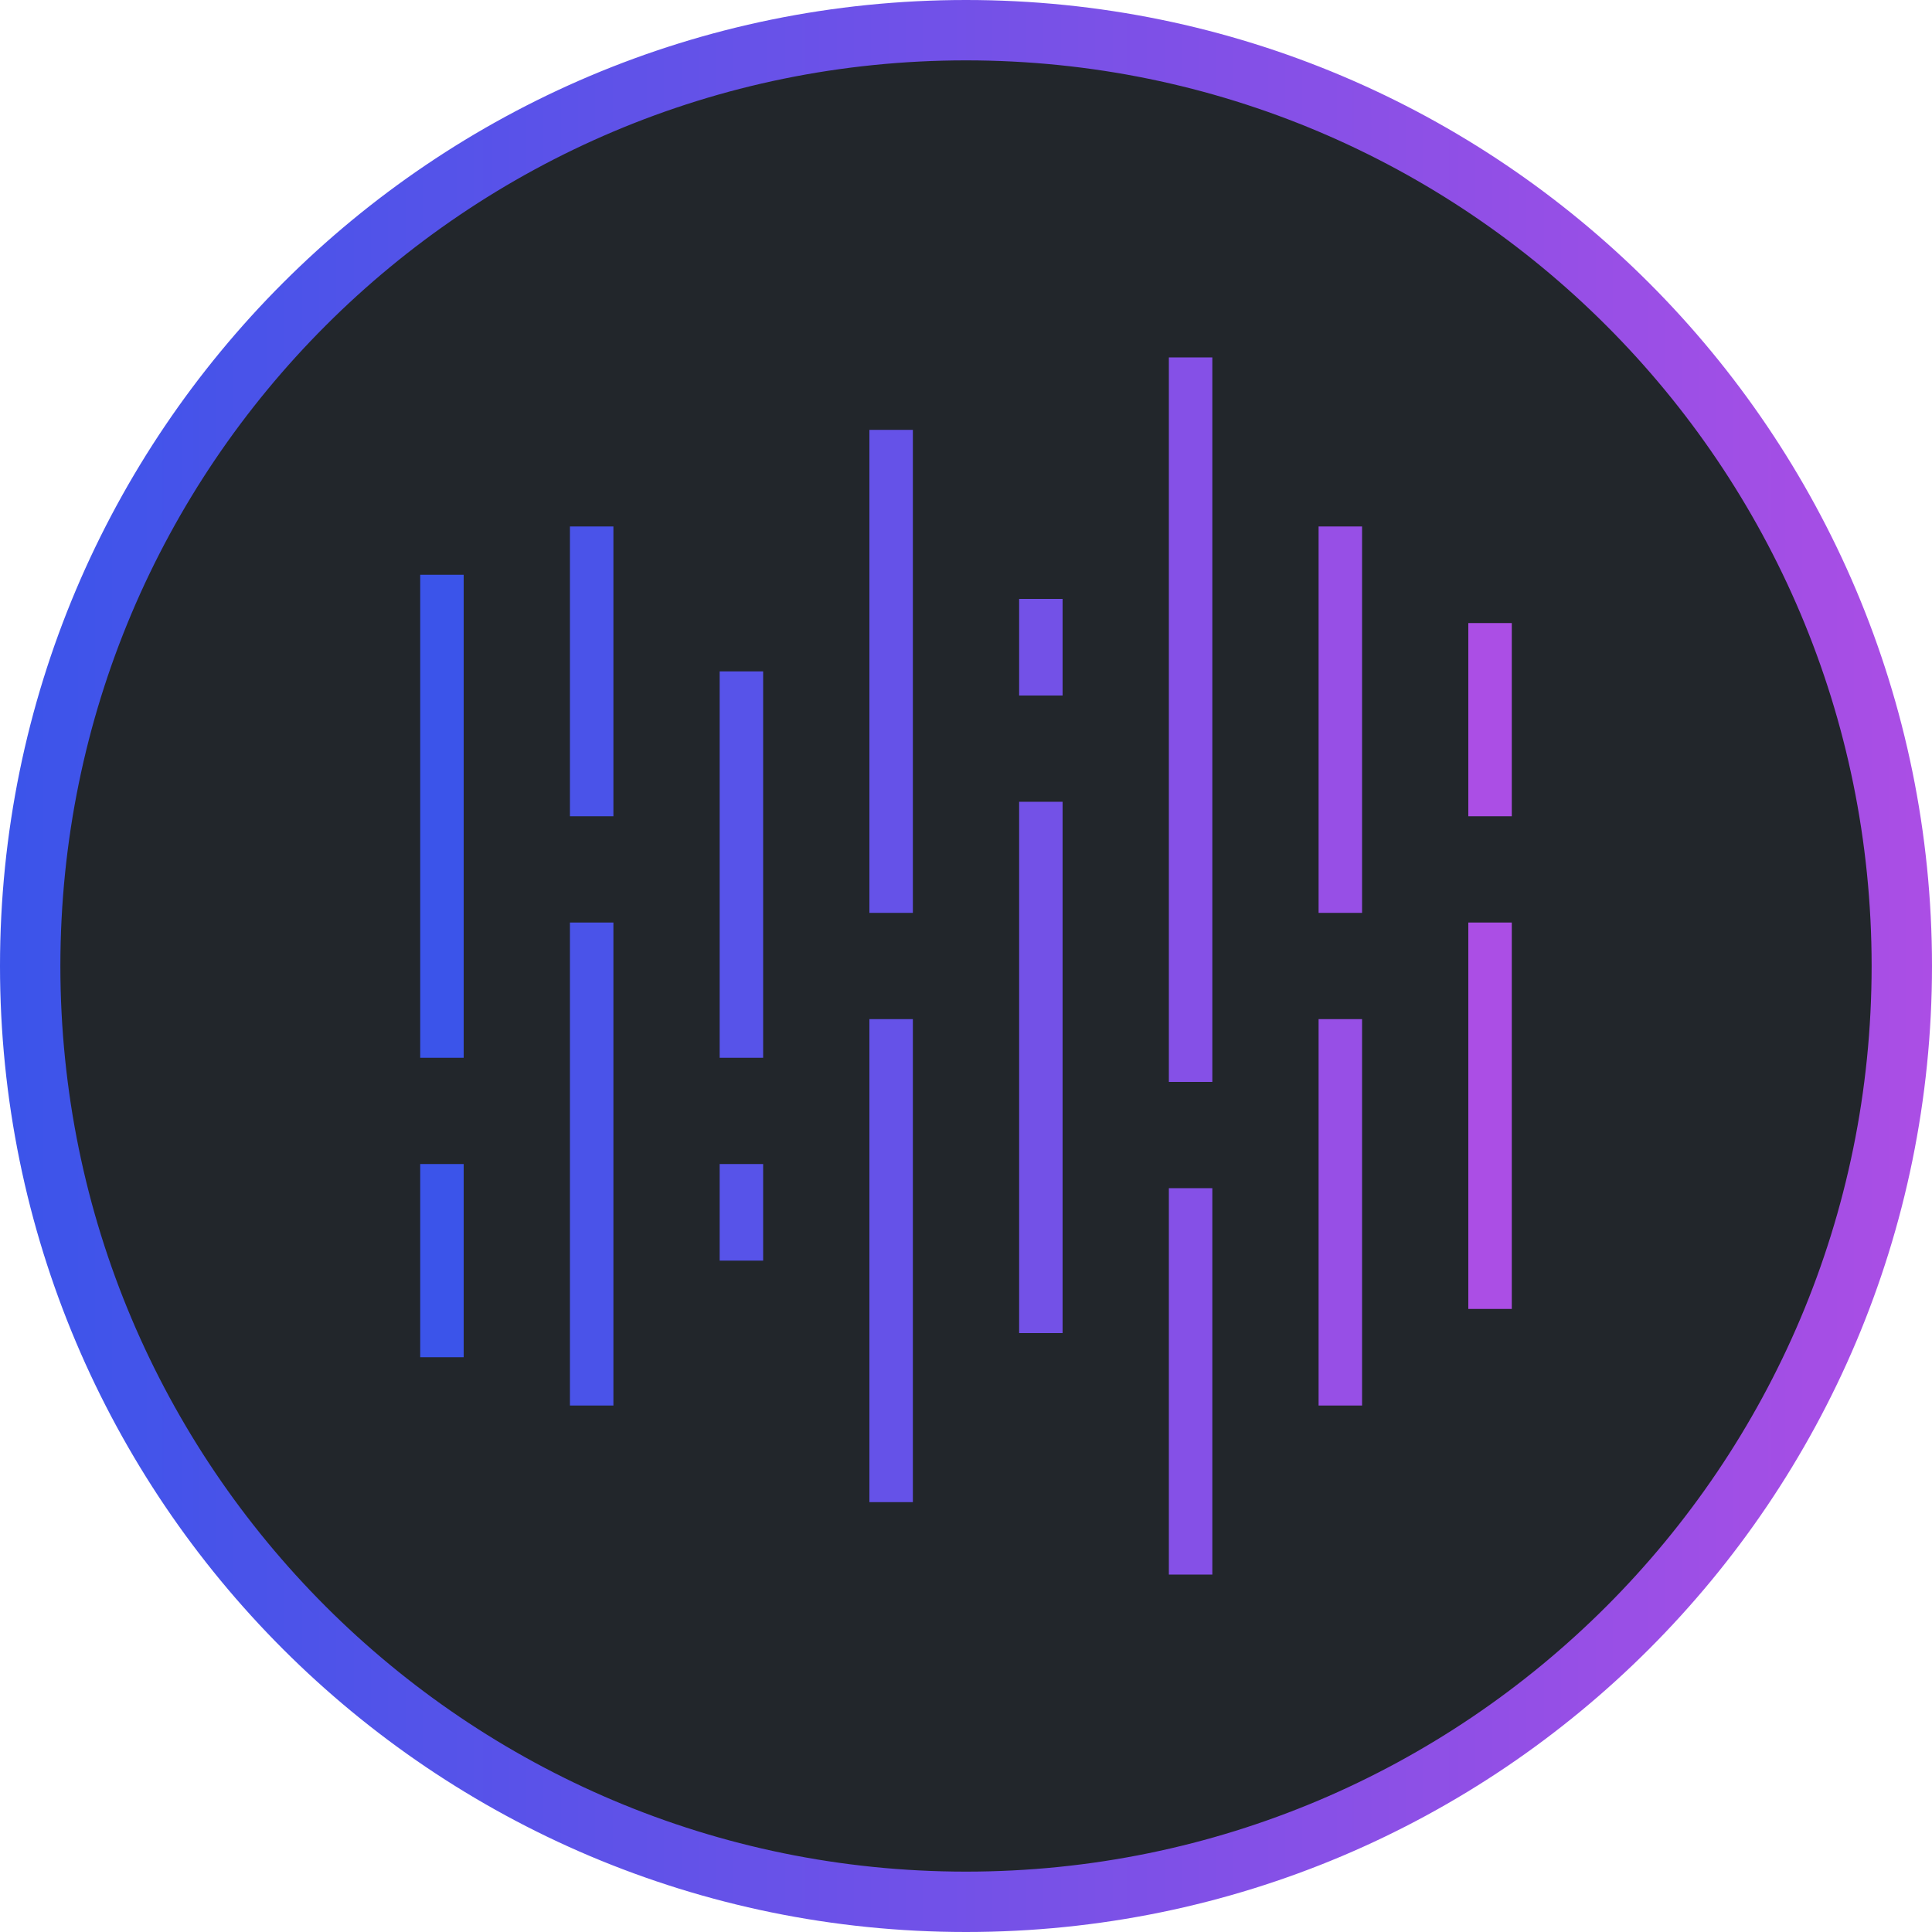
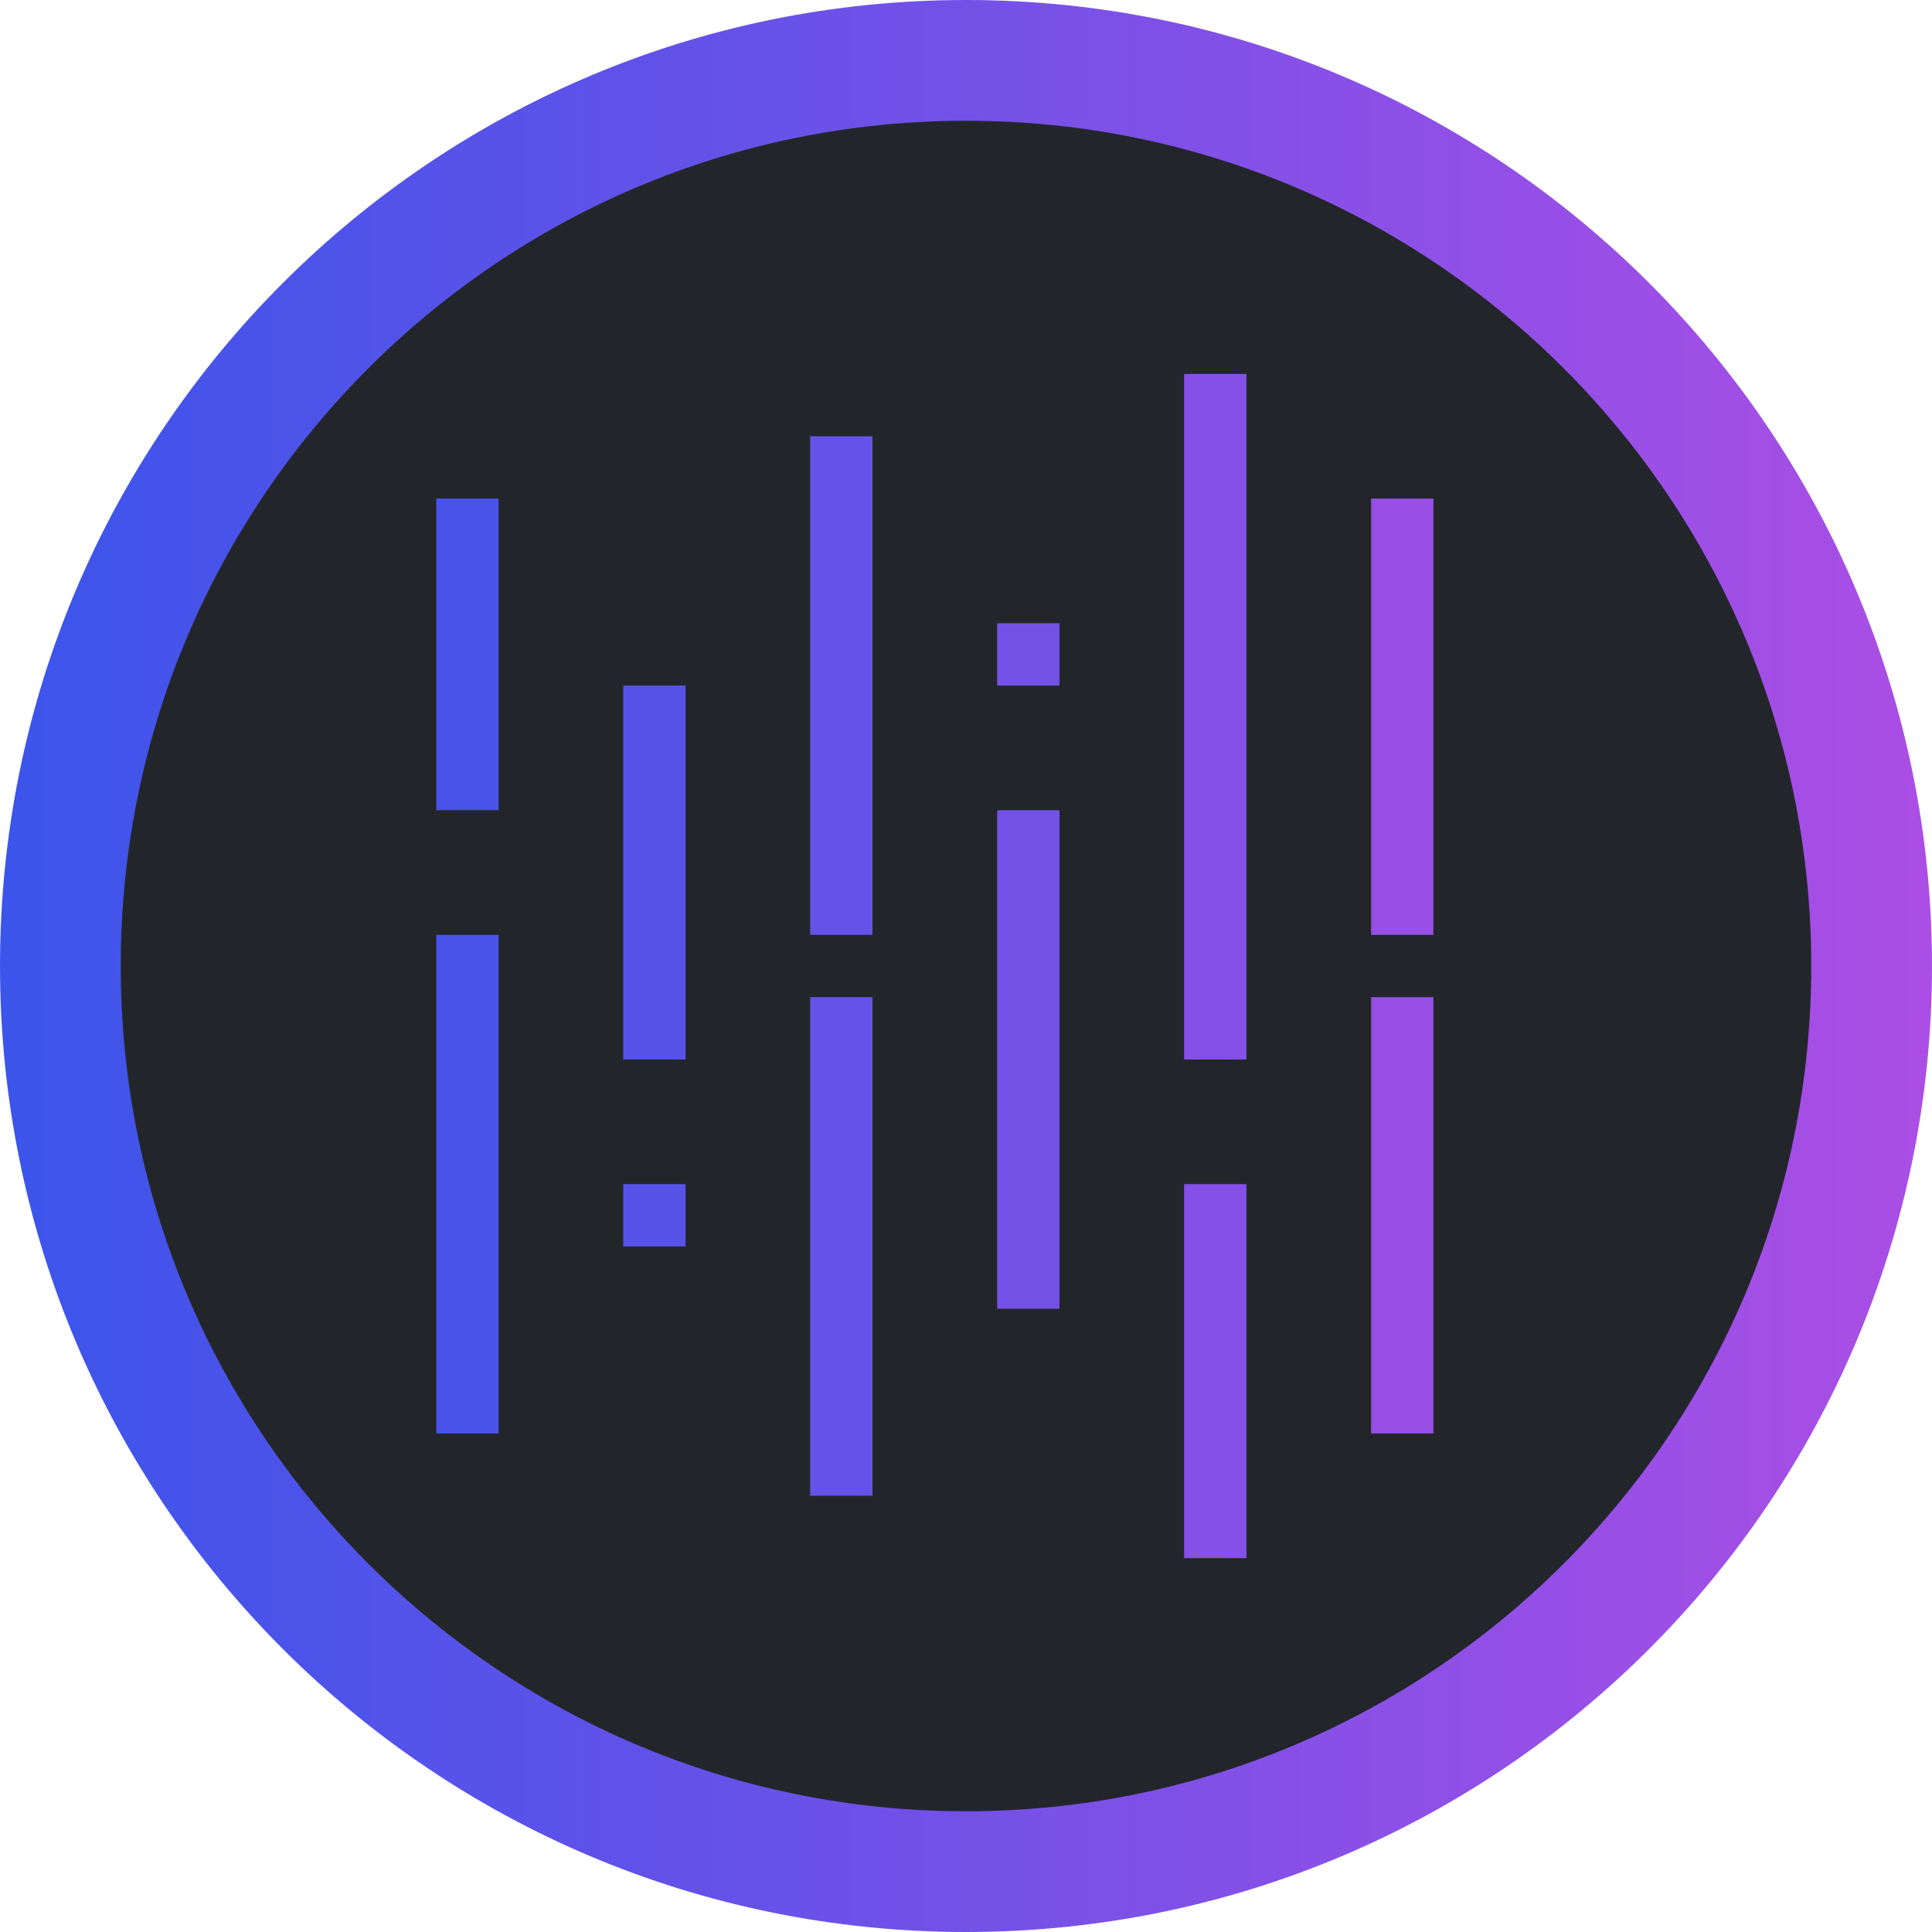
<svg xmlns="http://www.w3.org/2000/svg" width="32" height="32" viewBox="0 0 32 32" fill="none">
-   <circle cx="16" cy="16" r="15.5" fill="#22262B" stroke="url(#paint0_linear_105_28)" />
-   <rect x="11.92" y="11.12" width="0.72" height="6.4" fill="#5753E9" />
-   <rect x="11.92" y="19.28" width="0.72" height="1.6" fill="#5753E9" />
-   <rect x="14.4" y="16.88" width="0.72" height="8" fill="#6552E8" />
-   <rect x="14.4" y="7.12" width="0.72" height="8" fill="#6552E8" />
-   <rect x="16.88" y="13.28" width="0.72" height="8.8" fill="#7351E7" />
-   <rect x="16.88" y="9.92" width="0.72" height="1.6" fill="#7351E7" />
-   <rect x="19.36" y="5.92" width="0.72" height="12" fill="#8550E7" />
-   <rect x="19.36" y="19.68" width="0.72" height="6.4" fill="#8550E7" />
-   <rect x="21.84" y="16.88" width="0.72" height="6.4" fill="#974FE6" />
-   <rect x="21.84" y="8.72" width="0.72" height="6.4" fill="#974FE6" />
-   <rect x="24.32" y="15.28" width="0.72" height="6.4" fill="#AB4EE5" />
-   <rect x="24.32" y="10.32" width="0.72" height="3.2" fill="#AB4EE5" />
-   <rect x="6.96" y="9.52" width="0.72" height="8" fill="#3B54EA" />
-   <rect x="6.96" y="19.28" width="0.72" height="3.2" fill="#3B54EA" />
-   <rect x="9.44" y="15.28" width="0.72" height="8" fill="#4A53E9" />
-   <rect x="9.44" y="8.72" width="0.72" height="4.8" fill="#4A53E9" />
+   <circle cx="16" cy="16" r="15" fill="#22262B" stroke="url(#paint0_linear_934_771)" stroke-width="2" />
+   <rect x="10.323" y="11.355" width="1.032" height="6.194" fill="#5753E9" />
+   <rect x="10.323" y="19.613" width="1.032" height="1.032" fill="#5753E9" />
+   <rect x="13.419" y="16.516" width="1.032" height="8.258" fill="#6552E8" />
+   <rect x="13.419" y="7.226" width="1.032" height="8.258" fill="#6552E8" />
+   <rect x="16.516" y="13.419" width="1.032" height="8.258" fill="#7351E7" />
+   <rect x="16.516" y="10.323" width="1.032" height="1.032" fill="#7351E7" />
+   <rect x="19.613" y="6.194" width="1.032" height="11.355" fill="#8550E7" />
+   <rect x="19.613" y="19.613" width="1.032" height="6.194" fill="#8550E7" />
+   <rect x="22.71" y="16.516" width="1.032" height="7.226" fill="#974FE6" />
+   <rect x="22.71" y="8.258" width="1.032" height="7.226" fill="#974FE6" />
+   <rect x="7.226" y="15.484" width="1.032" height="8.258" fill="#4A53E9" />
+   <rect x="7.226" y="8.258" width="1.032" height="5.161" fill="#4A53E9" />
  <defs>
-     <linearGradient id="paint0_linear_105_28" x1="0" y1="16" x2="32" y2="16" gradientUnits="userSpaceOnUse">
+     <linearGradient id="paint0_linear_934_771" x1="0" y1="16" x2="32" y2="16" gradientUnits="userSpaceOnUse">
      <stop stop-color="#3B54EA" />
      <stop offset="1" stop-color="#AB4EE5" />
    </linearGradient>
  </defs>
</svg>
